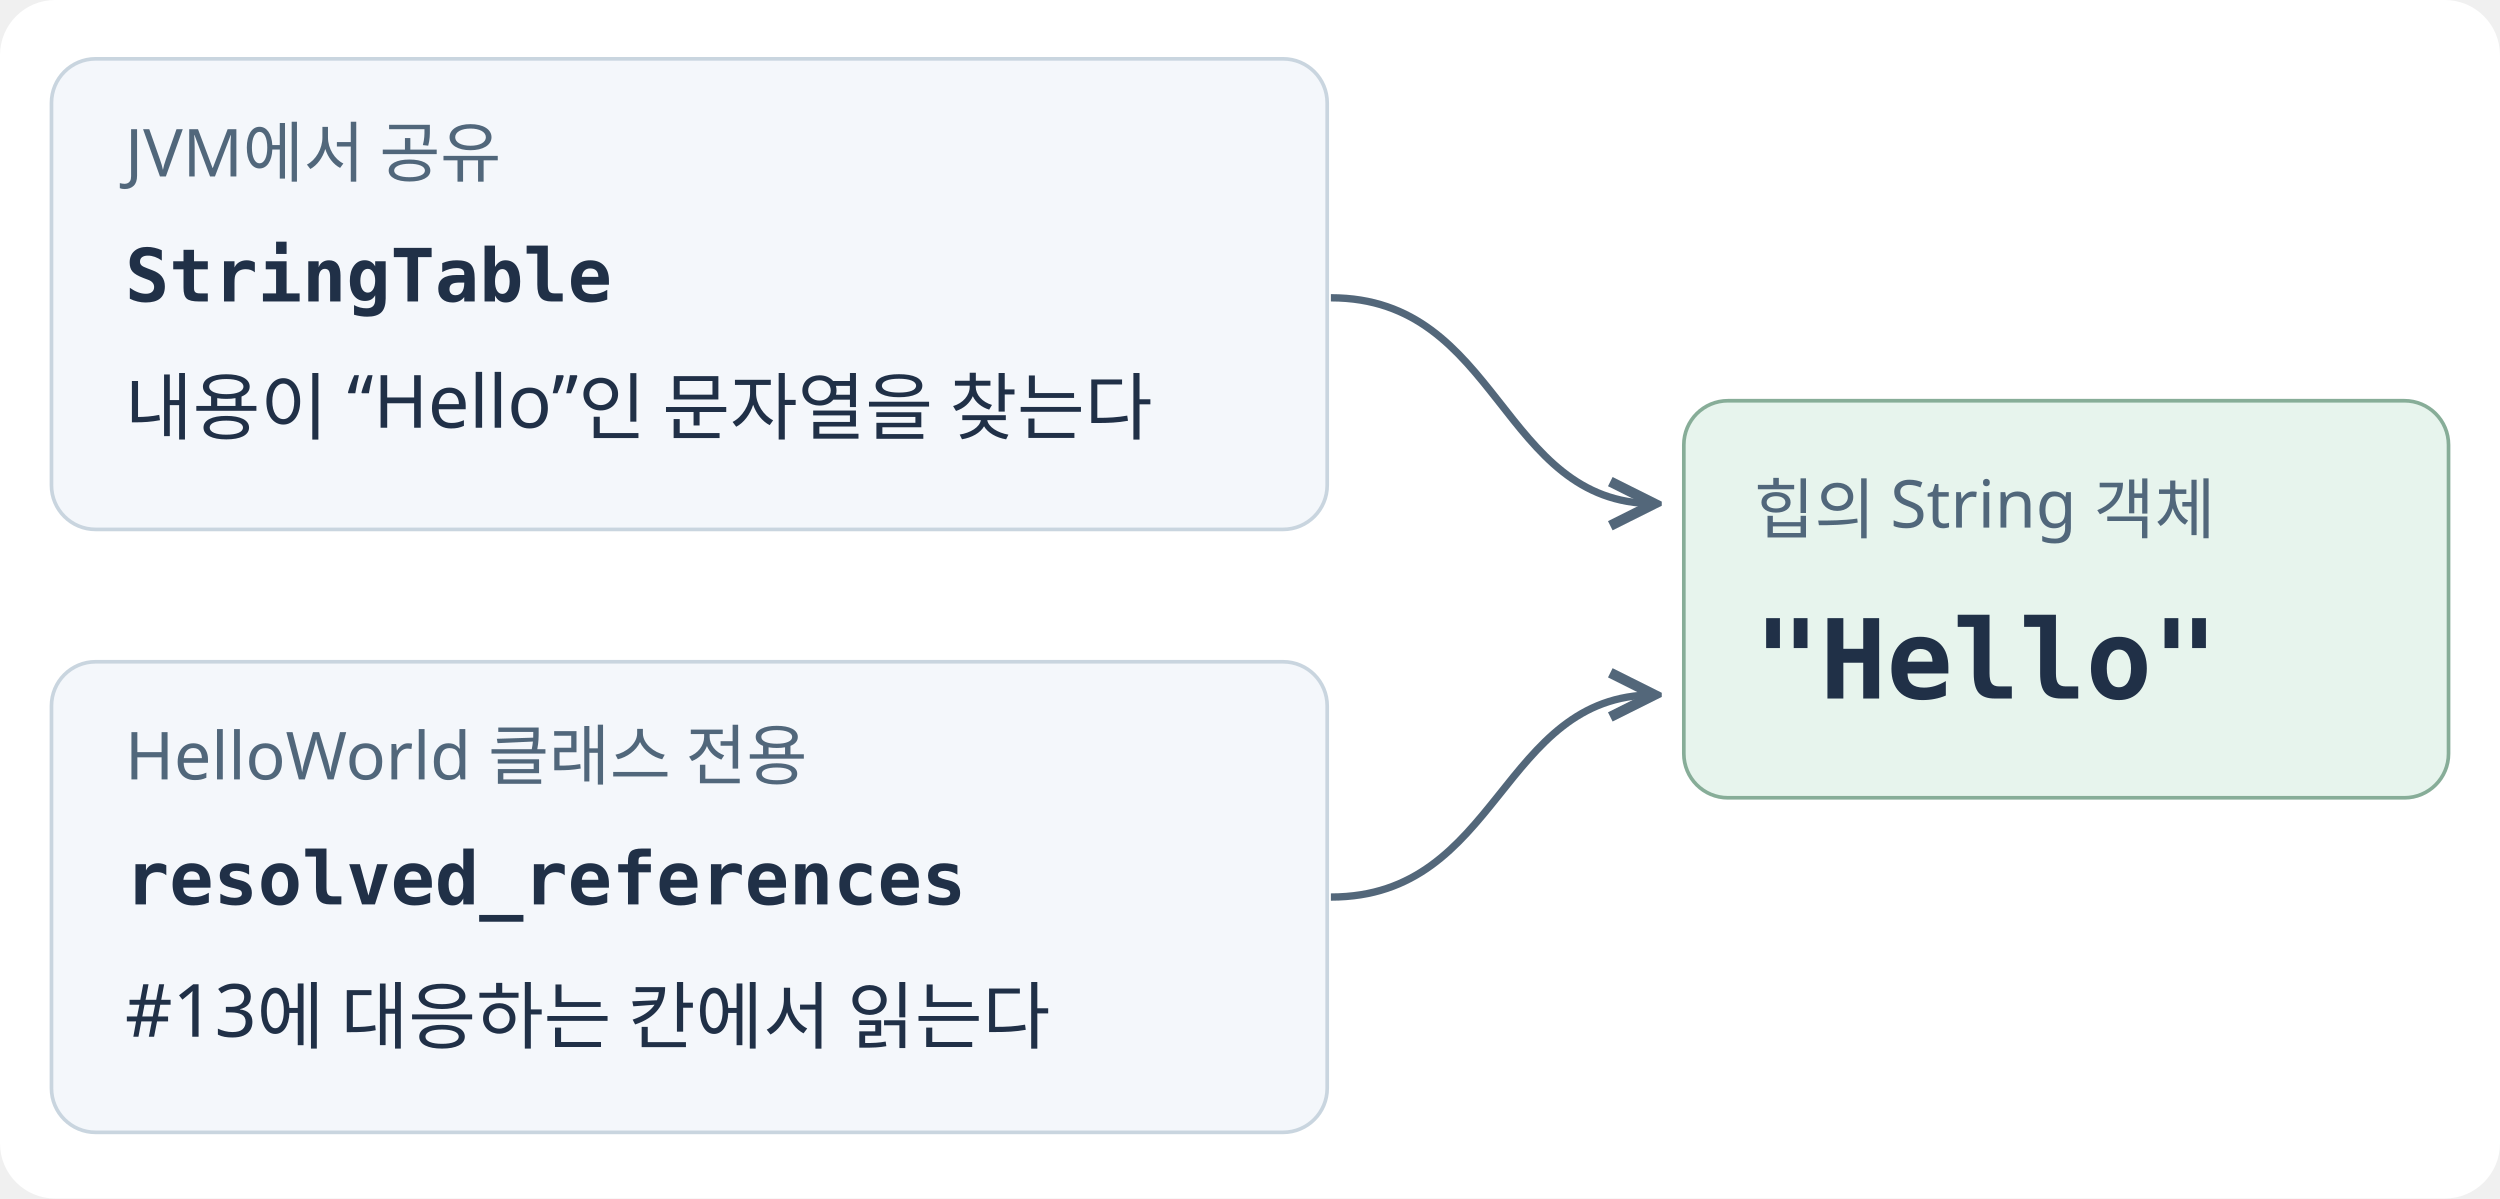
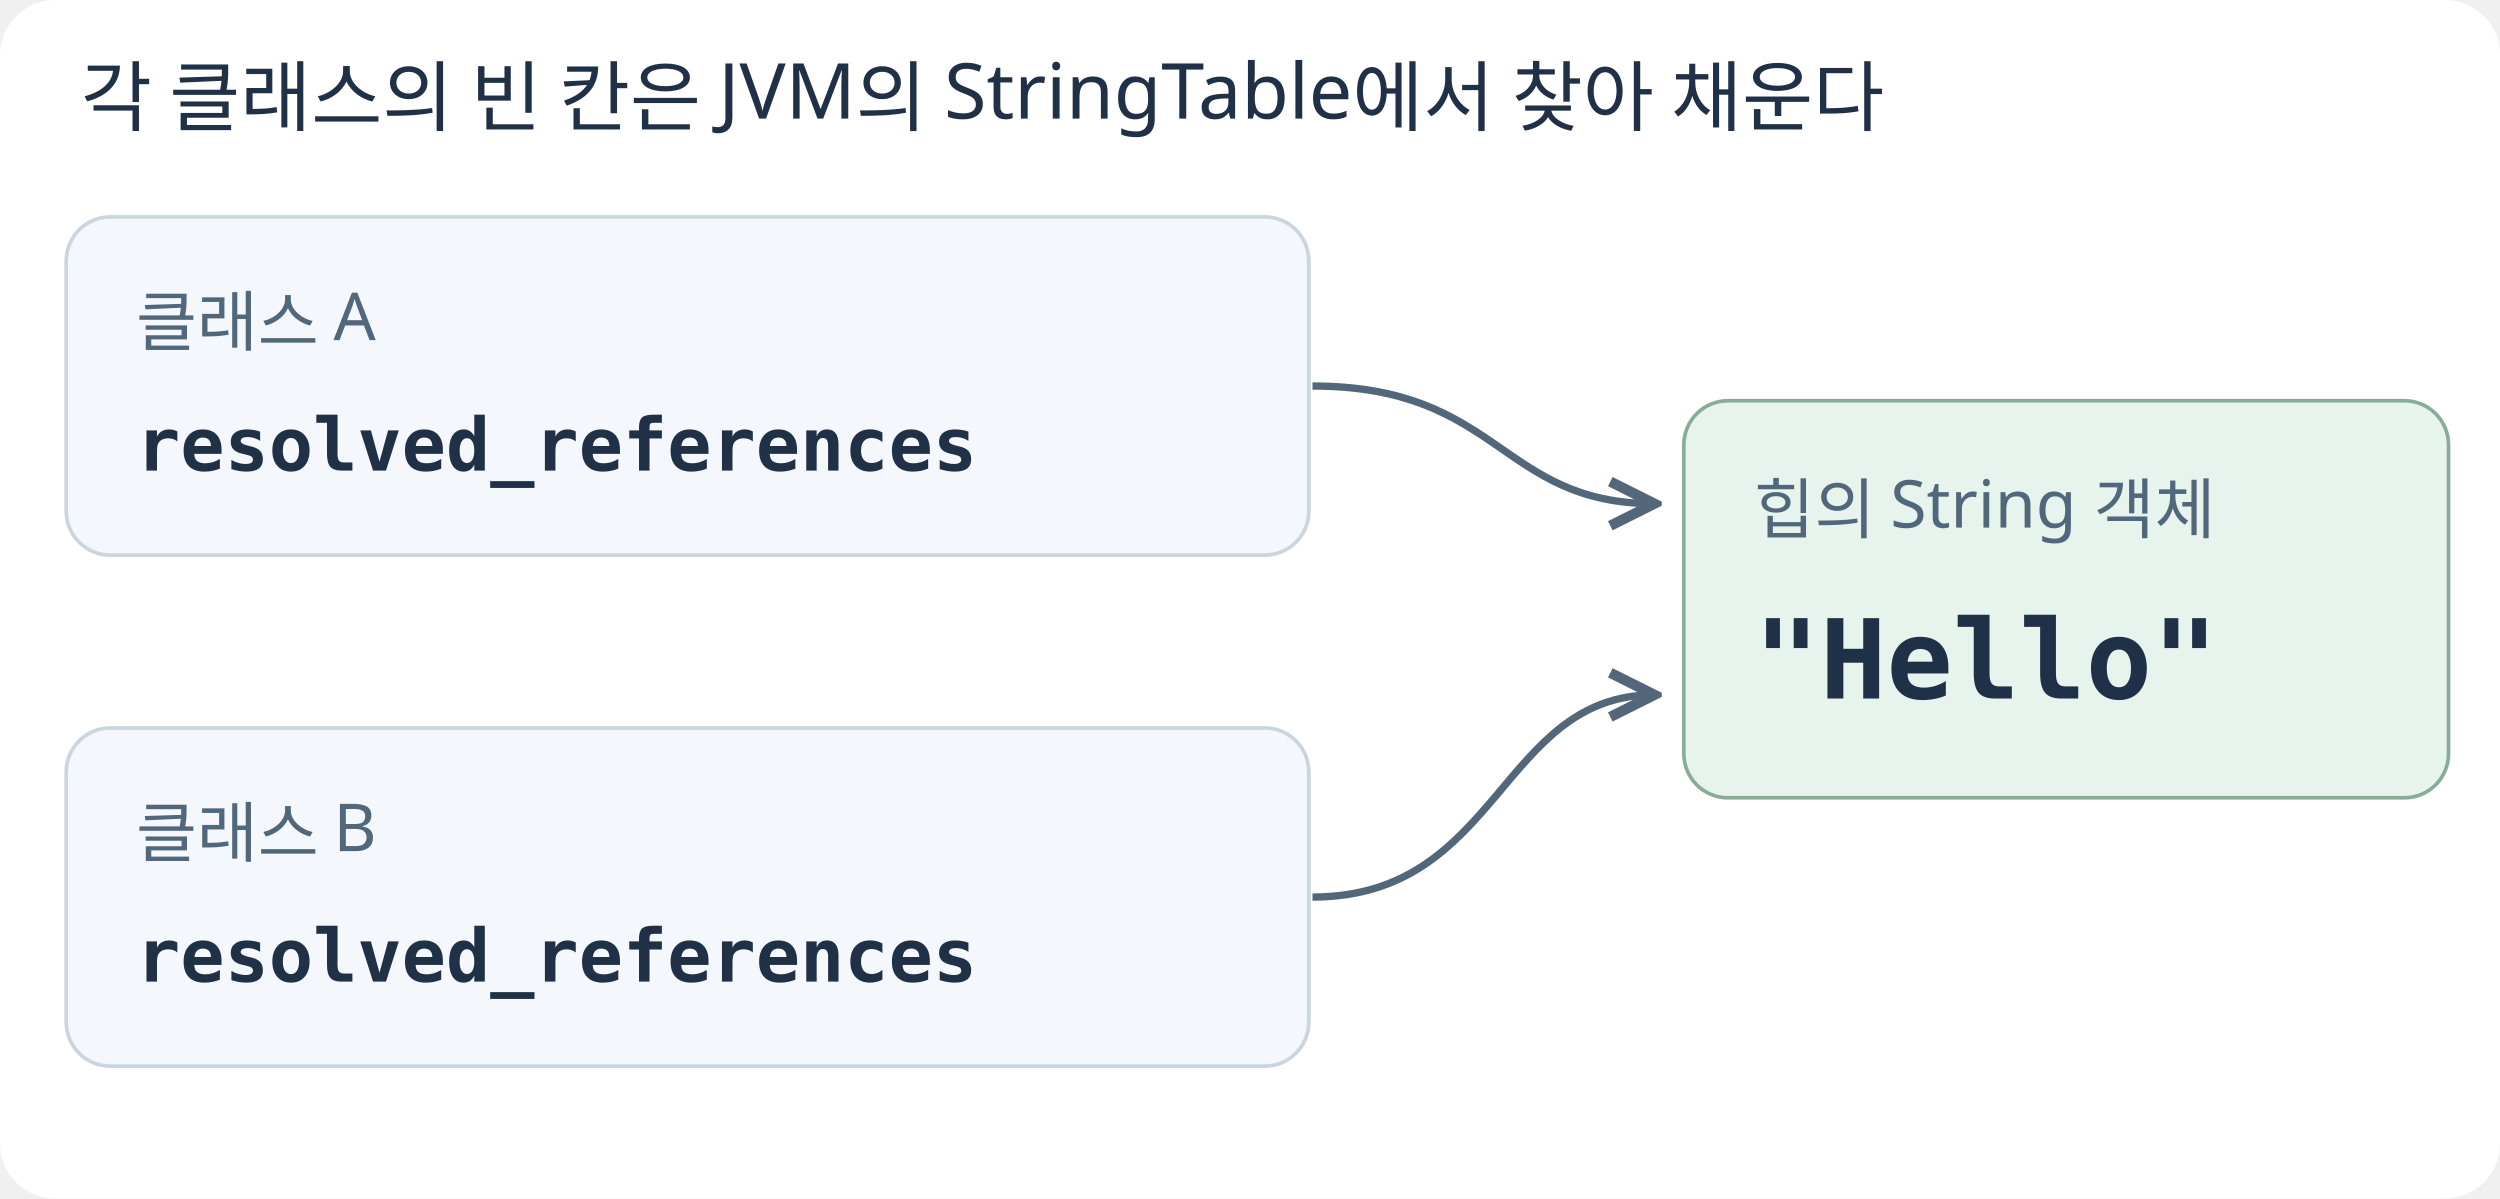
<svg xmlns="http://www.w3.org/2000/svg" width="680" height="326" viewBox="0 0 680 326" role="img" aria-labelledby="title desc">
  <defs>
    <marker id="tip" markerWidth="8" markerHeight="8" refX="7" refY="4" orient="auto">
      <path d="M1 1L7 4L1 7" fill="none" stroke="#53677a" stroke-width="1.4" />
    </marker>
  </defs>
  <style>text{font-family:Pretendard,'Apple SD Gothic Neo','Noto Sans KR',sans-serif;fill:#203047}.name{font:600 20px Menlo,Consolas,monospace}.scope{font-size:18px;fill:#51677b}.note{font-size:20px}.arrow{fill:none;stroke:#53677a;stroke-width:2;marker-end:url(#tip)}</style>
  <rect width="680" height="326" rx="15" fill="#fff" />
-   <rect x="14" y="16" width="347" height="128" rx="12" fill="#f4f7fb" stroke="#c9d5df" />
-   <text x="34" y="48" class="scope">JVM에서 공유</text>
-   <text x="34" y="82" class="name">StringTable</text>
-   <text x="34" y="118" class="note">내용이 “Hello”인 문자열을 찾는다</text>
-   <rect x="14" y="180" width="347" height="128" rx="12" fill="#f4f7fb" stroke="#c9d5df" />
-   <text x="34" y="212" class="scope">HelloWorld 클래스 전용</text>
-   <text x="34" y="246" class="name">resolved_references</text>
-   <text x="34" y="282" class="note">#13에 대응하는 칸에서 읽는다</text>
-   <path d="M362 81 C408 81 408 137 450 137" class="arrow" />
-   <path d="M362 244 C408 244 408 189 450 189" class="arrow" />
+   <text x="22" y="34" style="font-size:21px">각 클래스의 빈 칸은 JVM의 StringTable에서 찾아 채운다</text>
+   <rect x="18" y="59" width="338" height="92" rx="12" fill="#f4f7fb" stroke="#c9d5df" />
+   <text x="37" y="94" class="scope">클래스 A</text>
+   <text x="37" y="128" class="name">resolved_references</text>
+   <rect x="18" y="198" width="338" height="92" rx="12" fill="#f4f7fb" stroke="#c9d5df" />
+   <text x="37" y="233" class="scope">클래스 B</text>
+   <text x="37" y="267" class="name">resolved_references</text>
+   <path d="M357 105 C408 105 408 137 450 137" class="arrow" />
+   <path d="M357 244 C408 244 408 189 450 189" class="arrow" />
  <rect x="458" y="109" width="208" height="108" rx="12" fill="#e7f4ed" stroke="#87ad98" />
  <text x="477" y="145" class="scope">힙의 String 객체</text>
  <text x="477" y="190" style="font:600 30px Menlo,Consolas,monospace">"Hello"</text>
</svg>
